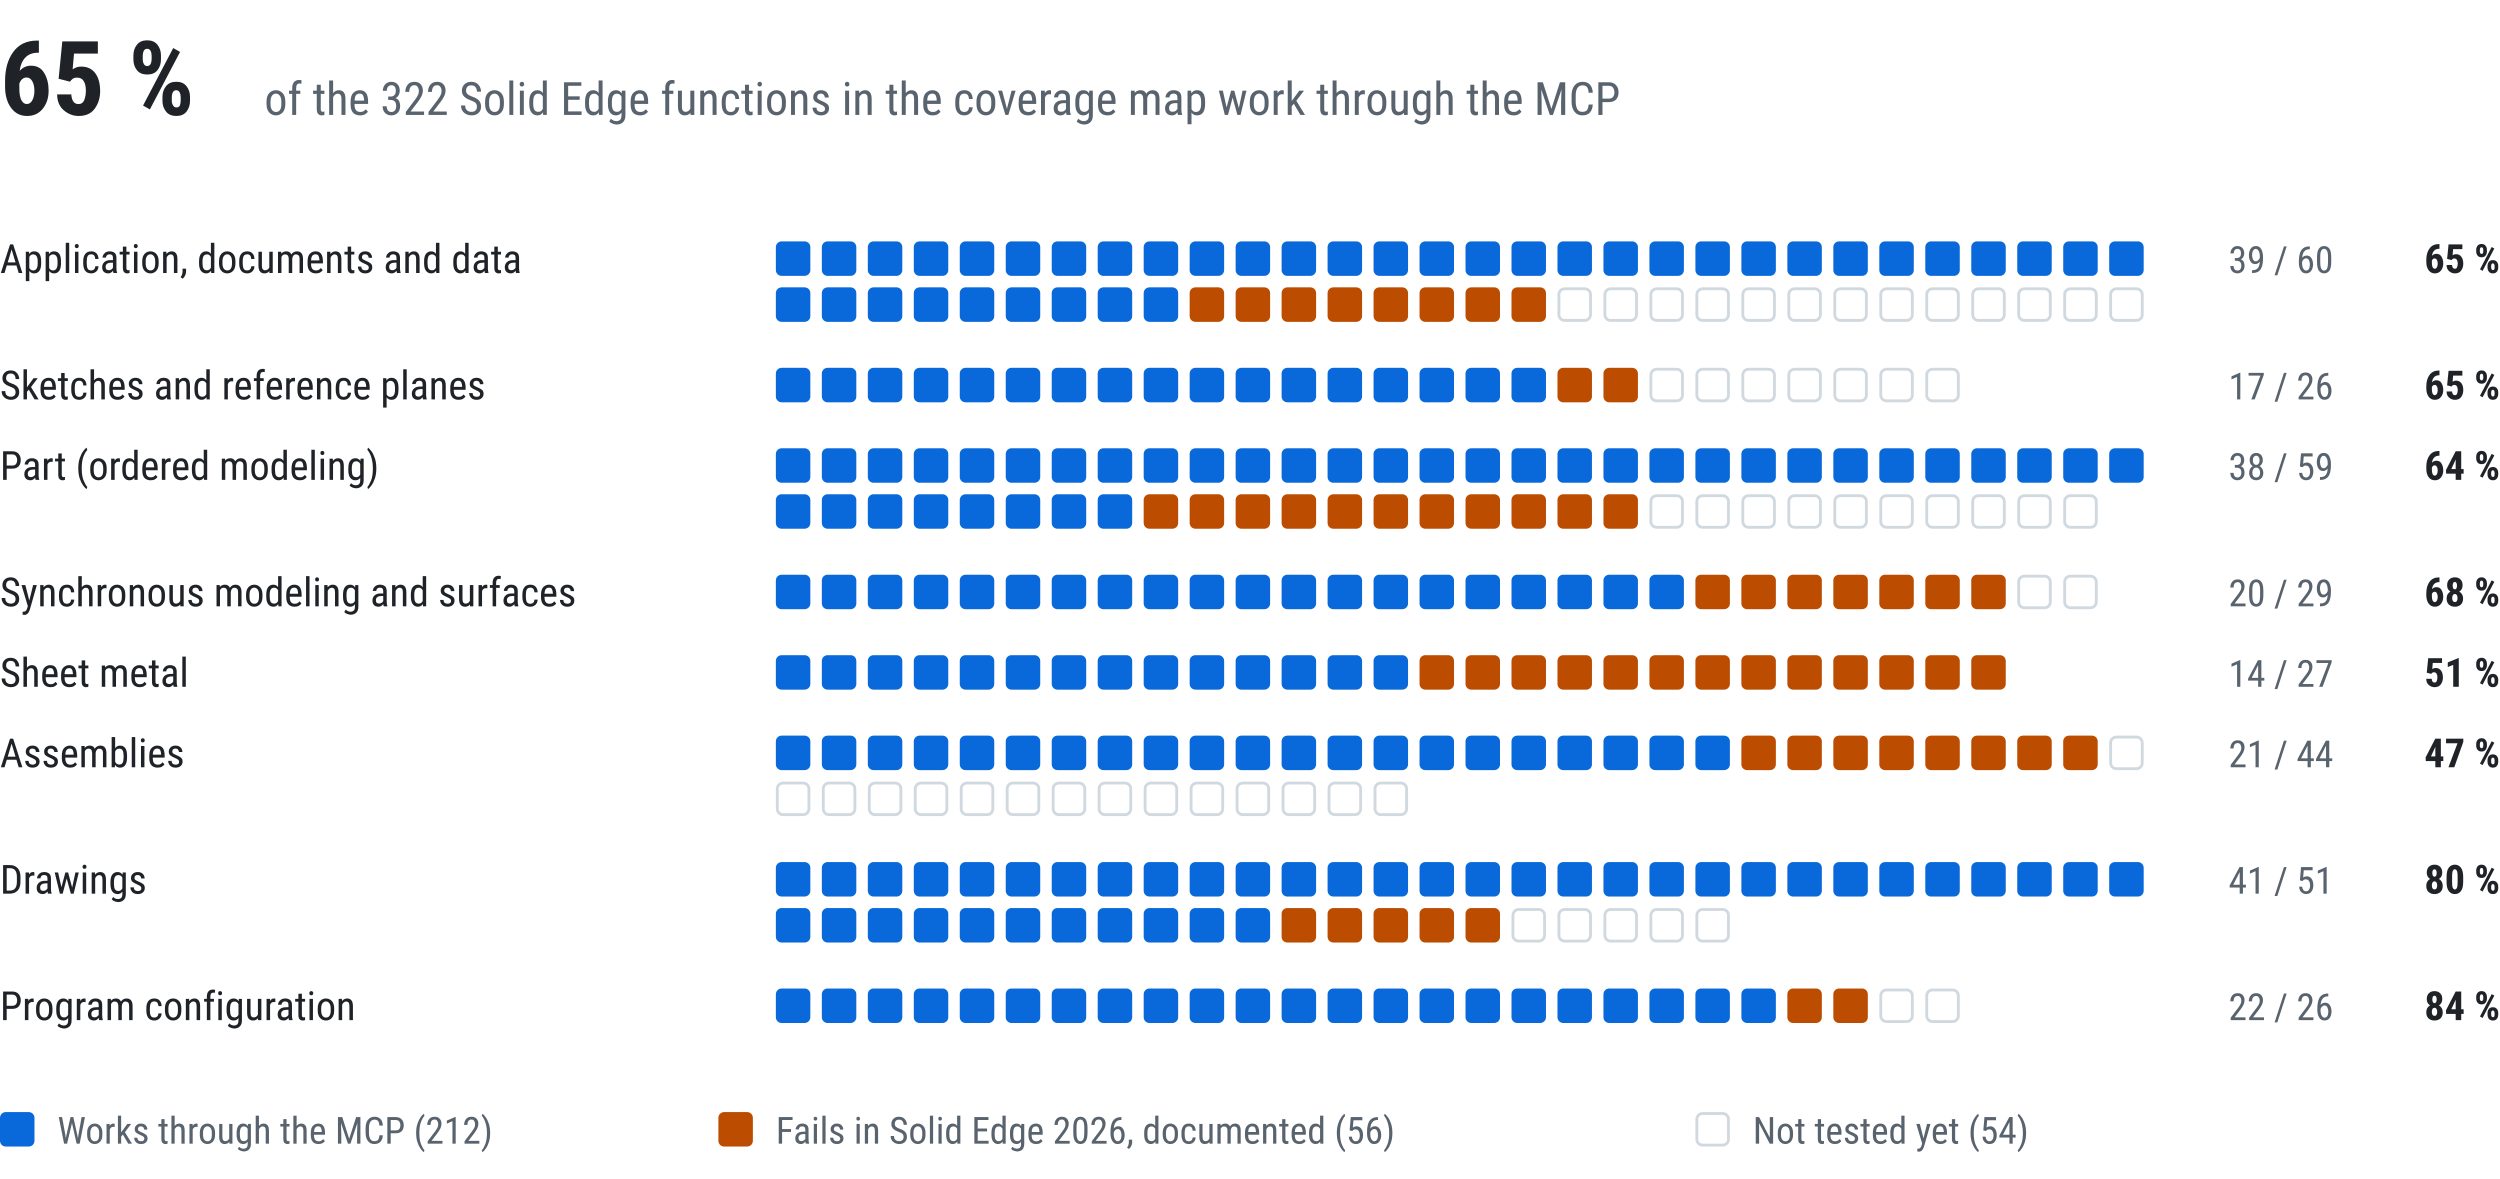
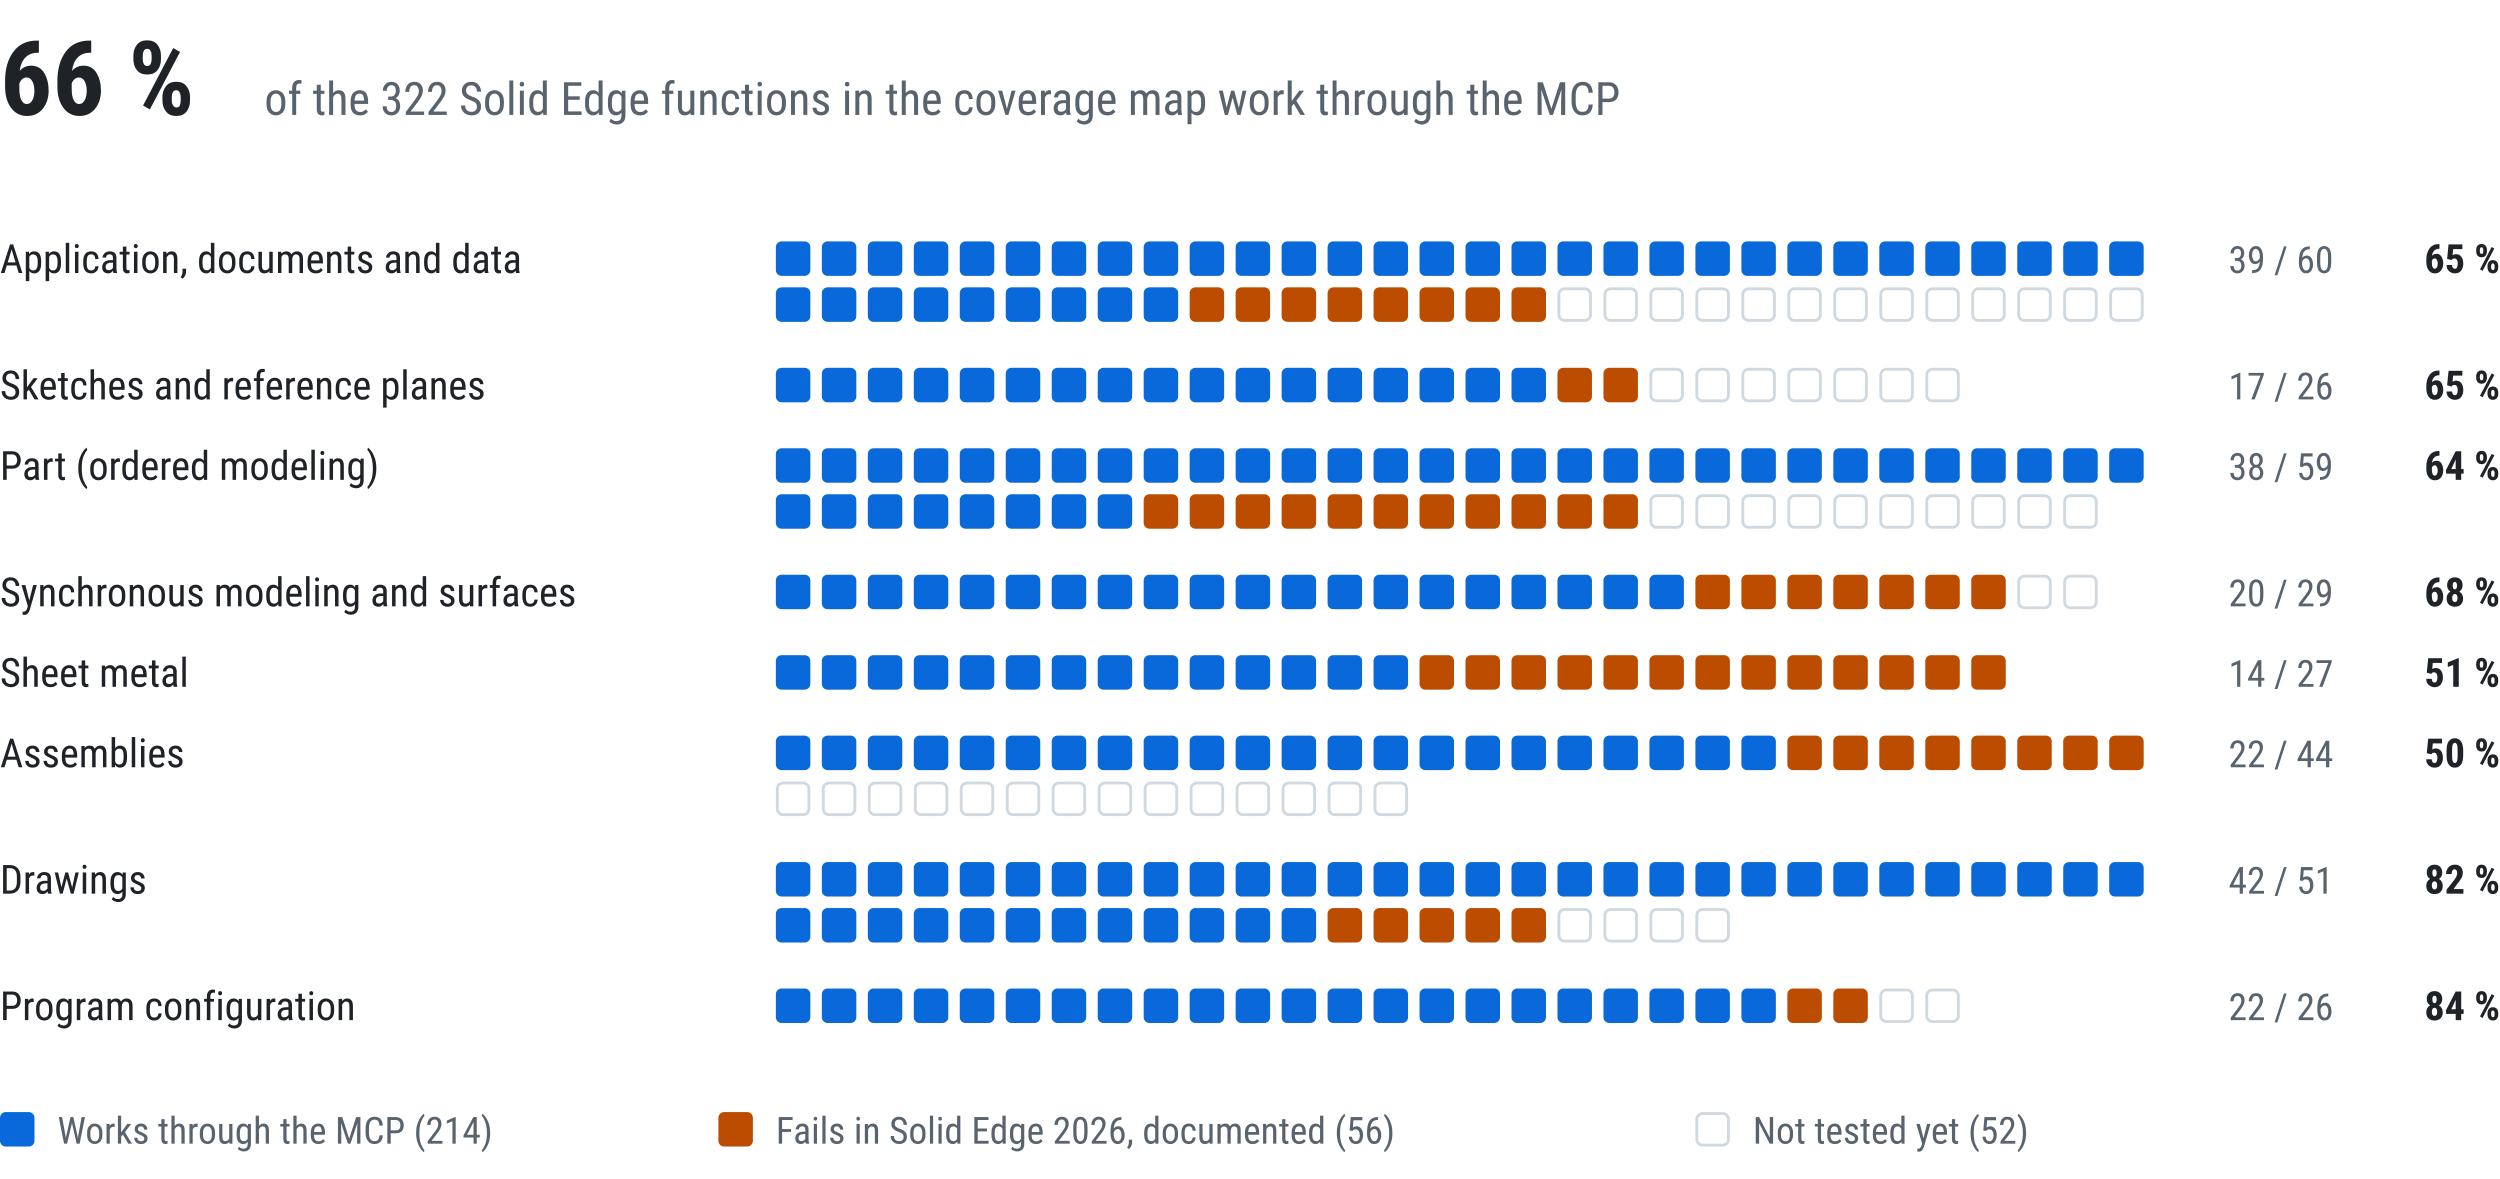
<svg xmlns="http://www.w3.org/2000/svg" width="870" height="410" viewBox="0 0 870 410" role="img" aria-labelledby="title desc">
  <g font-family="Bahnschrift, 'DIN Alternate', 'DIN 1451', D-DIN, Barlow, 'Roboto Condensed', 'Arial Narrow', sans-serif">
-     <text x="0" y="40" font-size="36" font-weight="600" fill="#1f2328">65 %</text>
+     <text x="0" y="40" font-size="36" font-weight="600" fill="#1f2328">66 %</text>
    <text x="92" y="40" font-size="16" fill="#59636e">of the 322 Solid Edge functions in the coverage map work through the MCP</text>
    <text x="0" y="95" font-size="14" fill="#1f2328">Application, documents and data</text>
    <rect x="270" y="84" width="12" height="12" rx="2" fill="#0969da" />
    <rect x="286" y="84" width="12" height="12" rx="2" fill="#0969da" />
    <rect x="302" y="84" width="12" height="12" rx="2" fill="#0969da" />
    <rect x="318" y="84" width="12" height="12" rx="2" fill="#0969da" />
    <rect x="334" y="84" width="12" height="12" rx="2" fill="#0969da" />
    <rect x="350" y="84" width="12" height="12" rx="2" fill="#0969da" />
    <rect x="366" y="84" width="12" height="12" rx="2" fill="#0969da" />
    <rect x="382" y="84" width="12" height="12" rx="2" fill="#0969da" />
    <rect x="398" y="84" width="12" height="12" rx="2" fill="#0969da" />
    <rect x="414" y="84" width="12" height="12" rx="2" fill="#0969da" />
    <rect x="430" y="84" width="12" height="12" rx="2" fill="#0969da" />
    <rect x="446" y="84" width="12" height="12" rx="2" fill="#0969da" />
    <rect x="462" y="84" width="12" height="12" rx="2" fill="#0969da" />
    <rect x="478" y="84" width="12" height="12" rx="2" fill="#0969da" />
    <rect x="494" y="84" width="12" height="12" rx="2" fill="#0969da" />
    <rect x="510" y="84" width="12" height="12" rx="2" fill="#0969da" />
    <rect x="526" y="84" width="12" height="12" rx="2" fill="#0969da" />
    <rect x="542" y="84" width="12" height="12" rx="2" fill="#0969da" />
    <rect x="558" y="84" width="12" height="12" rx="2" fill="#0969da" />
    <rect x="574" y="84" width="12" height="12" rx="2" fill="#0969da" />
    <rect x="590" y="84" width="12" height="12" rx="2" fill="#0969da" />
    <rect x="606" y="84" width="12" height="12" rx="2" fill="#0969da" />
    <rect x="622" y="84" width="12" height="12" rx="2" fill="#0969da" />
    <rect x="638" y="84" width="12" height="12" rx="2" fill="#0969da" />
    <rect x="654" y="84" width="12" height="12" rx="2" fill="#0969da" />
    <rect x="670" y="84" width="12" height="12" rx="2" fill="#0969da" />
    <rect x="686" y="84" width="12" height="12" rx="2" fill="#0969da" />
    <rect x="702" y="84" width="12" height="12" rx="2" fill="#0969da" />
    <rect x="718" y="84" width="12" height="12" rx="2" fill="#0969da" />
    <rect x="734" y="84" width="12" height="12" rx="2" fill="#0969da" />
    <rect x="270" y="100" width="12" height="12" rx="2" fill="#0969da" />
    <rect x="286" y="100" width="12" height="12" rx="2" fill="#0969da" />
    <rect x="302" y="100" width="12" height="12" rx="2" fill="#0969da" />
    <rect x="318" y="100" width="12" height="12" rx="2" fill="#0969da" />
    <rect x="334" y="100" width="12" height="12" rx="2" fill="#0969da" />
    <rect x="350" y="100" width="12" height="12" rx="2" fill="#0969da" />
    <rect x="366" y="100" width="12" height="12" rx="2" fill="#0969da" />
    <rect x="382" y="100" width="12" height="12" rx="2" fill="#0969da" />
    <rect x="398" y="100" width="12" height="12" rx="2" fill="#0969da" />
    <rect x="414" y="100" width="12" height="12" rx="2" fill="#bc4c00" />
    <rect x="430" y="100" width="12" height="12" rx="2" fill="#bc4c00" />
    <rect x="446" y="100" width="12" height="12" rx="2" fill="#bc4c00" />
    <rect x="462" y="100" width="12" height="12" rx="2" fill="#bc4c00" />
    <rect x="478" y="100" width="12" height="12" rx="2" fill="#bc4c00" />
    <rect x="494" y="100" width="12" height="12" rx="2" fill="#bc4c00" />
    <rect x="510" y="100" width="12" height="12" rx="2" fill="#bc4c00" />
    <rect x="526" y="100" width="12" height="12" rx="2" fill="#bc4c00" />
    <rect x="542.5" y="100.5" width="11" height="11" rx="2" fill="none" stroke="#d1d9e0" />
    <rect x="558.5" y="100.5" width="11" height="11" rx="2" fill="none" stroke="#d1d9e0" />
    <rect x="574.5" y="100.5" width="11" height="11" rx="2" fill="none" stroke="#d1d9e0" />
    <rect x="590.5" y="100.5" width="11" height="11" rx="2" fill="none" stroke="#d1d9e0" />
    <rect x="606.5" y="100.5" width="11" height="11" rx="2" fill="none" stroke="#d1d9e0" />
    <rect x="622.5" y="100.5" width="11" height="11" rx="2" fill="none" stroke="#d1d9e0" />
    <rect x="638.5" y="100.5" width="11" height="11" rx="2" fill="none" stroke="#d1d9e0" />
    <rect x="654.5" y="100.5" width="11" height="11" rx="2" fill="none" stroke="#d1d9e0" />
    <rect x="670.5" y="100.5" width="11" height="11" rx="2" fill="none" stroke="#d1d9e0" />
    <rect x="686.5" y="100.5" width="11" height="11" rx="2" fill="none" stroke="#d1d9e0" />
    <rect x="702.5" y="100.5" width="11" height="11" rx="2" fill="none" stroke="#d1d9e0" />
    <rect x="718.5" y="100.5" width="11" height="11" rx="2" fill="none" stroke="#d1d9e0" />
    <rect x="734.5" y="100.5" width="11" height="11" rx="2" fill="none" stroke="#d1d9e0" />
    <text x="812" y="95" font-size="13" text-anchor="end" fill="#59636e">39 / 60</text>
    <text x="870" y="95" font-size="14" font-weight="600" text-anchor="end" fill="#1f2328">65 %</text>
    <text x="0" y="139" font-size="14" fill="#1f2328">Sketches and reference planes</text>
    <rect x="270" y="128" width="12" height="12" rx="2" fill="#0969da" />
    <rect x="286" y="128" width="12" height="12" rx="2" fill="#0969da" />
    <rect x="302" y="128" width="12" height="12" rx="2" fill="#0969da" />
    <rect x="318" y="128" width="12" height="12" rx="2" fill="#0969da" />
    <rect x="334" y="128" width="12" height="12" rx="2" fill="#0969da" />
    <rect x="350" y="128" width="12" height="12" rx="2" fill="#0969da" />
    <rect x="366" y="128" width="12" height="12" rx="2" fill="#0969da" />
    <rect x="382" y="128" width="12" height="12" rx="2" fill="#0969da" />
    <rect x="398" y="128" width="12" height="12" rx="2" fill="#0969da" />
    <rect x="414" y="128" width="12" height="12" rx="2" fill="#0969da" />
    <rect x="430" y="128" width="12" height="12" rx="2" fill="#0969da" />
    <rect x="446" y="128" width="12" height="12" rx="2" fill="#0969da" />
    <rect x="462" y="128" width="12" height="12" rx="2" fill="#0969da" />
    <rect x="478" y="128" width="12" height="12" rx="2" fill="#0969da" />
    <rect x="494" y="128" width="12" height="12" rx="2" fill="#0969da" />
    <rect x="510" y="128" width="12" height="12" rx="2" fill="#0969da" />
    <rect x="526" y="128" width="12" height="12" rx="2" fill="#0969da" />
    <rect x="542" y="128" width="12" height="12" rx="2" fill="#bc4c00" />
    <rect x="558" y="128" width="12" height="12" rx="2" fill="#bc4c00" />
    <rect x="574.5" y="128.5" width="11" height="11" rx="2" fill="none" stroke="#d1d9e0" />
    <rect x="590.5" y="128.5" width="11" height="11" rx="2" fill="none" stroke="#d1d9e0" />
    <rect x="606.5" y="128.5" width="11" height="11" rx="2" fill="none" stroke="#d1d9e0" />
    <rect x="622.5" y="128.5" width="11" height="11" rx="2" fill="none" stroke="#d1d9e0" />
    <rect x="638.5" y="128.5" width="11" height="11" rx="2" fill="none" stroke="#d1d9e0" />
    <rect x="654.5" y="128.5" width="11" height="11" rx="2" fill="none" stroke="#d1d9e0" />
    <rect x="670.5" y="128.5" width="11" height="11" rx="2" fill="none" stroke="#d1d9e0" />
    <text x="812" y="139" font-size="13" text-anchor="end" fill="#59636e">17 / 26</text>
    <text x="870" y="139" font-size="14" font-weight="600" text-anchor="end" fill="#1f2328">65 %</text>
    <text x="0" y="167" font-size="14" fill="#1f2328">Part (ordered modeling)</text>
    <rect x="270" y="156" width="12" height="12" rx="2" fill="#0969da" />
    <rect x="286" y="156" width="12" height="12" rx="2" fill="#0969da" />
    <rect x="302" y="156" width="12" height="12" rx="2" fill="#0969da" />
    <rect x="318" y="156" width="12" height="12" rx="2" fill="#0969da" />
    <rect x="334" y="156" width="12" height="12" rx="2" fill="#0969da" />
    <rect x="350" y="156" width="12" height="12" rx="2" fill="#0969da" />
    <rect x="366" y="156" width="12" height="12" rx="2" fill="#0969da" />
    <rect x="382" y="156" width="12" height="12" rx="2" fill="#0969da" />
    <rect x="398" y="156" width="12" height="12" rx="2" fill="#0969da" />
    <rect x="414" y="156" width="12" height="12" rx="2" fill="#0969da" />
    <rect x="430" y="156" width="12" height="12" rx="2" fill="#0969da" />
    <rect x="446" y="156" width="12" height="12" rx="2" fill="#0969da" />
    <rect x="462" y="156" width="12" height="12" rx="2" fill="#0969da" />
    <rect x="478" y="156" width="12" height="12" rx="2" fill="#0969da" />
    <rect x="494" y="156" width="12" height="12" rx="2" fill="#0969da" />
    <rect x="510" y="156" width="12" height="12" rx="2" fill="#0969da" />
    <rect x="526" y="156" width="12" height="12" rx="2" fill="#0969da" />
    <rect x="542" y="156" width="12" height="12" rx="2" fill="#0969da" />
    <rect x="558" y="156" width="12" height="12" rx="2" fill="#0969da" />
    <rect x="574" y="156" width="12" height="12" rx="2" fill="#0969da" />
    <rect x="590" y="156" width="12" height="12" rx="2" fill="#0969da" />
    <rect x="606" y="156" width="12" height="12" rx="2" fill="#0969da" />
    <rect x="622" y="156" width="12" height="12" rx="2" fill="#0969da" />
    <rect x="638" y="156" width="12" height="12" rx="2" fill="#0969da" />
    <rect x="654" y="156" width="12" height="12" rx="2" fill="#0969da" />
    <rect x="670" y="156" width="12" height="12" rx="2" fill="#0969da" />
    <rect x="686" y="156" width="12" height="12" rx="2" fill="#0969da" />
    <rect x="702" y="156" width="12" height="12" rx="2" fill="#0969da" />
    <rect x="718" y="156" width="12" height="12" rx="2" fill="#0969da" />
    <rect x="734" y="156" width="12" height="12" rx="2" fill="#0969da" />
    <rect x="270" y="172" width="12" height="12" rx="2" fill="#0969da" />
    <rect x="286" y="172" width="12" height="12" rx="2" fill="#0969da" />
    <rect x="302" y="172" width="12" height="12" rx="2" fill="#0969da" />
    <rect x="318" y="172" width="12" height="12" rx="2" fill="#0969da" />
    <rect x="334" y="172" width="12" height="12" rx="2" fill="#0969da" />
    <rect x="350" y="172" width="12" height="12" rx="2" fill="#0969da" />
    <rect x="366" y="172" width="12" height="12" rx="2" fill="#0969da" />
    <rect x="382" y="172" width="12" height="12" rx="2" fill="#0969da" />
    <rect x="398" y="172" width="12" height="12" rx="2" fill="#bc4c00" />
    <rect x="414" y="172" width="12" height="12" rx="2" fill="#bc4c00" />
    <rect x="430" y="172" width="12" height="12" rx="2" fill="#bc4c00" />
    <rect x="446" y="172" width="12" height="12" rx="2" fill="#bc4c00" />
    <rect x="462" y="172" width="12" height="12" rx="2" fill="#bc4c00" />
    <rect x="478" y="172" width="12" height="12" rx="2" fill="#bc4c00" />
    <rect x="494" y="172" width="12" height="12" rx="2" fill="#bc4c00" />
    <rect x="510" y="172" width="12" height="12" rx="2" fill="#bc4c00" />
    <rect x="526" y="172" width="12" height="12" rx="2" fill="#bc4c00" />
    <rect x="542" y="172" width="12" height="12" rx="2" fill="#bc4c00" />
    <rect x="558" y="172" width="12" height="12" rx="2" fill="#bc4c00" />
    <rect x="574.5" y="172.5" width="11" height="11" rx="2" fill="none" stroke="#d1d9e0" />
    <rect x="590.5" y="172.5" width="11" height="11" rx="2" fill="none" stroke="#d1d9e0" />
    <rect x="606.5" y="172.5" width="11" height="11" rx="2" fill="none" stroke="#d1d9e0" />
    <rect x="622.5" y="172.5" width="11" height="11" rx="2" fill="none" stroke="#d1d9e0" />
    <rect x="638.5" y="172.5" width="11" height="11" rx="2" fill="none" stroke="#d1d9e0" />
    <rect x="654.5" y="172.5" width="11" height="11" rx="2" fill="none" stroke="#d1d9e0" />
    <rect x="670.5" y="172.5" width="11" height="11" rx="2" fill="none" stroke="#d1d9e0" />
    <rect x="686.5" y="172.5" width="11" height="11" rx="2" fill="none" stroke="#d1d9e0" />
    <rect x="702.5" y="172.5" width="11" height="11" rx="2" fill="none" stroke="#d1d9e0" />
    <rect x="718.5" y="172.5" width="11" height="11" rx="2" fill="none" stroke="#d1d9e0" />
    <text x="812" y="167" font-size="13" text-anchor="end" fill="#59636e">38 / 59</text>
    <text x="870" y="167" font-size="14" font-weight="600" text-anchor="end" fill="#1f2328">64 %</text>
    <text x="0" y="211" font-size="14" fill="#1f2328">Synchronous modeling and surfaces</text>
    <rect x="270" y="200" width="12" height="12" rx="2" fill="#0969da" />
    <rect x="286" y="200" width="12" height="12" rx="2" fill="#0969da" />
    <rect x="302" y="200" width="12" height="12" rx="2" fill="#0969da" />
    <rect x="318" y="200" width="12" height="12" rx="2" fill="#0969da" />
    <rect x="334" y="200" width="12" height="12" rx="2" fill="#0969da" />
    <rect x="350" y="200" width="12" height="12" rx="2" fill="#0969da" />
    <rect x="366" y="200" width="12" height="12" rx="2" fill="#0969da" />
    <rect x="382" y="200" width="12" height="12" rx="2" fill="#0969da" />
    <rect x="398" y="200" width="12" height="12" rx="2" fill="#0969da" />
    <rect x="414" y="200" width="12" height="12" rx="2" fill="#0969da" />
    <rect x="430" y="200" width="12" height="12" rx="2" fill="#0969da" />
    <rect x="446" y="200" width="12" height="12" rx="2" fill="#0969da" />
    <rect x="462" y="200" width="12" height="12" rx="2" fill="#0969da" />
    <rect x="478" y="200" width="12" height="12" rx="2" fill="#0969da" />
    <rect x="494" y="200" width="12" height="12" rx="2" fill="#0969da" />
    <rect x="510" y="200" width="12" height="12" rx="2" fill="#0969da" />
    <rect x="526" y="200" width="12" height="12" rx="2" fill="#0969da" />
    <rect x="542" y="200" width="12" height="12" rx="2" fill="#0969da" />
    <rect x="558" y="200" width="12" height="12" rx="2" fill="#0969da" />
    <rect x="574" y="200" width="12" height="12" rx="2" fill="#0969da" />
    <rect x="590" y="200" width="12" height="12" rx="2" fill="#bc4c00" />
    <rect x="606" y="200" width="12" height="12" rx="2" fill="#bc4c00" />
    <rect x="622" y="200" width="12" height="12" rx="2" fill="#bc4c00" />
    <rect x="638" y="200" width="12" height="12" rx="2" fill="#bc4c00" />
    <rect x="654" y="200" width="12" height="12" rx="2" fill="#bc4c00" />
    <rect x="670" y="200" width="12" height="12" rx="2" fill="#bc4c00" />
    <rect x="686" y="200" width="12" height="12" rx="2" fill="#bc4c00" />
    <rect x="702.5" y="200.5" width="11" height="11" rx="2" fill="none" stroke="#d1d9e0" />
    <rect x="718.5" y="200.5" width="11" height="11" rx="2" fill="none" stroke="#d1d9e0" />
    <text x="812" y="211" font-size="13" text-anchor="end" fill="#59636e">20 / 29</text>
    <text x="870" y="211" font-size="14" font-weight="600" text-anchor="end" fill="#1f2328">68 %</text>
    <text x="0" y="239" font-size="14" fill="#1f2328">Sheet metal</text>
    <rect x="270" y="228" width="12" height="12" rx="2" fill="#0969da" />
    <rect x="286" y="228" width="12" height="12" rx="2" fill="#0969da" />
    <rect x="302" y="228" width="12" height="12" rx="2" fill="#0969da" />
    <rect x="318" y="228" width="12" height="12" rx="2" fill="#0969da" />
    <rect x="334" y="228" width="12" height="12" rx="2" fill="#0969da" />
    <rect x="350" y="228" width="12" height="12" rx="2" fill="#0969da" />
    <rect x="366" y="228" width="12" height="12" rx="2" fill="#0969da" />
    <rect x="382" y="228" width="12" height="12" rx="2" fill="#0969da" />
    <rect x="398" y="228" width="12" height="12" rx="2" fill="#0969da" />
    <rect x="414" y="228" width="12" height="12" rx="2" fill="#0969da" />
    <rect x="430" y="228" width="12" height="12" rx="2" fill="#0969da" />
    <rect x="446" y="228" width="12" height="12" rx="2" fill="#0969da" />
    <rect x="462" y="228" width="12" height="12" rx="2" fill="#0969da" />
    <rect x="478" y="228" width="12" height="12" rx="2" fill="#0969da" />
    <rect x="494" y="228" width="12" height="12" rx="2" fill="#bc4c00" />
    <rect x="510" y="228" width="12" height="12" rx="2" fill="#bc4c00" />
    <rect x="526" y="228" width="12" height="12" rx="2" fill="#bc4c00" />
    <rect x="542" y="228" width="12" height="12" rx="2" fill="#bc4c00" />
    <rect x="558" y="228" width="12" height="12" rx="2" fill="#bc4c00" />
    <rect x="574" y="228" width="12" height="12" rx="2" fill="#bc4c00" />
    <rect x="590" y="228" width="12" height="12" rx="2" fill="#bc4c00" />
    <rect x="606" y="228" width="12" height="12" rx="2" fill="#bc4c00" />
    <rect x="622" y="228" width="12" height="12" rx="2" fill="#bc4c00" />
    <rect x="638" y="228" width="12" height="12" rx="2" fill="#bc4c00" />
    <rect x="654" y="228" width="12" height="12" rx="2" fill="#bc4c00" />
    <rect x="670" y="228" width="12" height="12" rx="2" fill="#bc4c00" />
    <rect x="686" y="228" width="12" height="12" rx="2" fill="#bc4c00" />
    <text x="812" y="239" font-size="13" text-anchor="end" fill="#59636e">14 / 27</text>
    <text x="870" y="239" font-size="14" font-weight="600" text-anchor="end" fill="#1f2328">51 %</text>
    <text x="0" y="267" font-size="14" fill="#1f2328">Assemblies</text>
    <rect x="270" y="256" width="12" height="12" rx="2" fill="#0969da" />
    <rect x="286" y="256" width="12" height="12" rx="2" fill="#0969da" />
    <rect x="302" y="256" width="12" height="12" rx="2" fill="#0969da" />
    <rect x="318" y="256" width="12" height="12" rx="2" fill="#0969da" />
    <rect x="334" y="256" width="12" height="12" rx="2" fill="#0969da" />
    <rect x="350" y="256" width="12" height="12" rx="2" fill="#0969da" />
    <rect x="366" y="256" width="12" height="12" rx="2" fill="#0969da" />
    <rect x="382" y="256" width="12" height="12" rx="2" fill="#0969da" />
    <rect x="398" y="256" width="12" height="12" rx="2" fill="#0969da" />
    <rect x="414" y="256" width="12" height="12" rx="2" fill="#0969da" />
    <rect x="430" y="256" width="12" height="12" rx="2" fill="#0969da" />
    <rect x="446" y="256" width="12" height="12" rx="2" fill="#0969da" />
    <rect x="462" y="256" width="12" height="12" rx="2" fill="#0969da" />
    <rect x="478" y="256" width="12" height="12" rx="2" fill="#0969da" />
    <rect x="494" y="256" width="12" height="12" rx="2" fill="#0969da" />
    <rect x="510" y="256" width="12" height="12" rx="2" fill="#0969da" />
    <rect x="526" y="256" width="12" height="12" rx="2" fill="#0969da" />
    <rect x="542" y="256" width="12" height="12" rx="2" fill="#0969da" />
    <rect x="558" y="256" width="12" height="12" rx="2" fill="#0969da" />
    <rect x="574" y="256" width="12" height="12" rx="2" fill="#0969da" />
    <rect x="590" y="256" width="12" height="12" rx="2" fill="#0969da" />
-     <rect x="606" y="256" width="12" height="12" rx="2" fill="#bc4c00" />
+     <rect x="606" y="256" width="12" height="12" rx="2" fill="#0969da" />
    <rect x="622" y="256" width="12" height="12" rx="2" fill="#bc4c00" />
    <rect x="638" y="256" width="12" height="12" rx="2" fill="#bc4c00" />
    <rect x="654" y="256" width="12" height="12" rx="2" fill="#bc4c00" />
    <rect x="670" y="256" width="12" height="12" rx="2" fill="#bc4c00" />
    <rect x="686" y="256" width="12" height="12" rx="2" fill="#bc4c00" />
    <rect x="702" y="256" width="12" height="12" rx="2" fill="#bc4c00" />
    <rect x="718" y="256" width="12" height="12" rx="2" fill="#bc4c00" />
-     <rect x="734.5" y="256.5" width="11" height="11" rx="2" fill="none" stroke="#d1d9e0" />
+     <rect x="734" y="256" width="12" height="12" rx="2" fill="#bc4c00" />
    <rect x="270.5" y="272.5" width="11" height="11" rx="2" fill="none" stroke="#d1d9e0" />
    <rect x="286.5" y="272.5" width="11" height="11" rx="2" fill="none" stroke="#d1d9e0" />
    <rect x="302.5" y="272.5" width="11" height="11" rx="2" fill="none" stroke="#d1d9e0" />
    <rect x="318.5" y="272.5" width="11" height="11" rx="2" fill="none" stroke="#d1d9e0" />
    <rect x="334.5" y="272.5" width="11" height="11" rx="2" fill="none" stroke="#d1d9e0" />
    <rect x="350.5" y="272.5" width="11" height="11" rx="2" fill="none" stroke="#d1d9e0" />
    <rect x="366.5" y="272.5" width="11" height="11" rx="2" fill="none" stroke="#d1d9e0" />
    <rect x="382.5" y="272.5" width="11" height="11" rx="2" fill="none" stroke="#d1d9e0" />
    <rect x="398.5" y="272.5" width="11" height="11" rx="2" fill="none" stroke="#d1d9e0" />
    <rect x="414.5" y="272.5" width="11" height="11" rx="2" fill="none" stroke="#d1d9e0" />
    <rect x="430.5" y="272.5" width="11" height="11" rx="2" fill="none" stroke="#d1d9e0" />
    <rect x="446.5" y="272.5" width="11" height="11" rx="2" fill="none" stroke="#d1d9e0" />
    <rect x="462.5" y="272.5" width="11" height="11" rx="2" fill="none" stroke="#d1d9e0" />
    <rect x="478.5" y="272.5" width="11" height="11" rx="2" fill="none" stroke="#d1d9e0" />
-     <text x="812" y="267" font-size="13" text-anchor="end" fill="#59636e">21 / 44</text>
-     <text x="870" y="267" font-size="14" font-weight="600" text-anchor="end" fill="#1f2328">47 %</text>
+     <text x="812" y="267" font-size="13" text-anchor="end" fill="#59636e">22 / 44</text>
+     <text x="870" y="267" font-size="14" font-weight="600" text-anchor="end" fill="#1f2328">50 %</text>
    <text x="0" y="311" font-size="14" fill="#1f2328">Drawings</text>
    <rect x="270" y="300" width="12" height="12" rx="2" fill="#0969da" />
    <rect x="286" y="300" width="12" height="12" rx="2" fill="#0969da" />
    <rect x="302" y="300" width="12" height="12" rx="2" fill="#0969da" />
    <rect x="318" y="300" width="12" height="12" rx="2" fill="#0969da" />
    <rect x="334" y="300" width="12" height="12" rx="2" fill="#0969da" />
    <rect x="350" y="300" width="12" height="12" rx="2" fill="#0969da" />
    <rect x="366" y="300" width="12" height="12" rx="2" fill="#0969da" />
    <rect x="382" y="300" width="12" height="12" rx="2" fill="#0969da" />
    <rect x="398" y="300" width="12" height="12" rx="2" fill="#0969da" />
    <rect x="414" y="300" width="12" height="12" rx="2" fill="#0969da" />
    <rect x="430" y="300" width="12" height="12" rx="2" fill="#0969da" />
    <rect x="446" y="300" width="12" height="12" rx="2" fill="#0969da" />
    <rect x="462" y="300" width="12" height="12" rx="2" fill="#0969da" />
    <rect x="478" y="300" width="12" height="12" rx="2" fill="#0969da" />
    <rect x="494" y="300" width="12" height="12" rx="2" fill="#0969da" />
    <rect x="510" y="300" width="12" height="12" rx="2" fill="#0969da" />
    <rect x="526" y="300" width="12" height="12" rx="2" fill="#0969da" />
    <rect x="542" y="300" width="12" height="12" rx="2" fill="#0969da" />
    <rect x="558" y="300" width="12" height="12" rx="2" fill="#0969da" />
    <rect x="574" y="300" width="12" height="12" rx="2" fill="#0969da" />
    <rect x="590" y="300" width="12" height="12" rx="2" fill="#0969da" />
    <rect x="606" y="300" width="12" height="12" rx="2" fill="#0969da" />
    <rect x="622" y="300" width="12" height="12" rx="2" fill="#0969da" />
    <rect x="638" y="300" width="12" height="12" rx="2" fill="#0969da" />
    <rect x="654" y="300" width="12" height="12" rx="2" fill="#0969da" />
    <rect x="670" y="300" width="12" height="12" rx="2" fill="#0969da" />
    <rect x="686" y="300" width="12" height="12" rx="2" fill="#0969da" />
    <rect x="702" y="300" width="12" height="12" rx="2" fill="#0969da" />
    <rect x="718" y="300" width="12" height="12" rx="2" fill="#0969da" />
    <rect x="734" y="300" width="12" height="12" rx="2" fill="#0969da" />
    <rect x="270" y="316" width="12" height="12" rx="2" fill="#0969da" />
    <rect x="286" y="316" width="12" height="12" rx="2" fill="#0969da" />
    <rect x="302" y="316" width="12" height="12" rx="2" fill="#0969da" />
    <rect x="318" y="316" width="12" height="12" rx="2" fill="#0969da" />
    <rect x="334" y="316" width="12" height="12" rx="2" fill="#0969da" />
    <rect x="350" y="316" width="12" height="12" rx="2" fill="#0969da" />
    <rect x="366" y="316" width="12" height="12" rx="2" fill="#0969da" />
    <rect x="382" y="316" width="12" height="12" rx="2" fill="#0969da" />
    <rect x="398" y="316" width="12" height="12" rx="2" fill="#0969da" />
    <rect x="414" y="316" width="12" height="12" rx="2" fill="#0969da" />
    <rect x="430" y="316" width="12" height="12" rx="2" fill="#0969da" />
-     <rect x="446" y="316" width="12" height="12" rx="2" fill="#bc4c00" />
+     <rect x="446" y="316" width="12" height="12" rx="2" fill="#0969da" />
    <rect x="462" y="316" width="12" height="12" rx="2" fill="#bc4c00" />
    <rect x="478" y="316" width="12" height="12" rx="2" fill="#bc4c00" />
    <rect x="494" y="316" width="12" height="12" rx="2" fill="#bc4c00" />
    <rect x="510" y="316" width="12" height="12" rx="2" fill="#bc4c00" />
-     <rect x="526.5" y="316.5" width="11" height="11" rx="2" fill="none" stroke="#d1d9e0" />
+     <rect x="526" y="316" width="12" height="12" rx="2" fill="#bc4c00" />
    <rect x="542.5" y="316.5" width="11" height="11" rx="2" fill="none" stroke="#d1d9e0" />
    <rect x="558.5" y="316.5" width="11" height="11" rx="2" fill="none" stroke="#d1d9e0" />
    <rect x="574.5" y="316.5" width="11" height="11" rx="2" fill="none" stroke="#d1d9e0" />
    <rect x="590.5" y="316.5" width="11" height="11" rx="2" fill="none" stroke="#d1d9e0" />
-     <text x="812" y="311" font-size="13" text-anchor="end" fill="#59636e">41 / 51</text>
-     <text x="870" y="311" font-size="14" font-weight="600" text-anchor="end" fill="#1f2328">80 %</text>
+     <text x="812" y="311" font-size="13" text-anchor="end" fill="#59636e">42 / 51</text>
+     <text x="870" y="311" font-size="14" font-weight="600" text-anchor="end" fill="#1f2328">82 %</text>
    <text x="0" y="355" font-size="14" fill="#1f2328">Program configuration</text>
    <rect x="270" y="344" width="12" height="12" rx="2" fill="#0969da" />
    <rect x="286" y="344" width="12" height="12" rx="2" fill="#0969da" />
    <rect x="302" y="344" width="12" height="12" rx="2" fill="#0969da" />
    <rect x="318" y="344" width="12" height="12" rx="2" fill="#0969da" />
    <rect x="334" y="344" width="12" height="12" rx="2" fill="#0969da" />
    <rect x="350" y="344" width="12" height="12" rx="2" fill="#0969da" />
    <rect x="366" y="344" width="12" height="12" rx="2" fill="#0969da" />
    <rect x="382" y="344" width="12" height="12" rx="2" fill="#0969da" />
    <rect x="398" y="344" width="12" height="12" rx="2" fill="#0969da" />
    <rect x="414" y="344" width="12" height="12" rx="2" fill="#0969da" />
    <rect x="430" y="344" width="12" height="12" rx="2" fill="#0969da" />
    <rect x="446" y="344" width="12" height="12" rx="2" fill="#0969da" />
    <rect x="462" y="344" width="12" height="12" rx="2" fill="#0969da" />
    <rect x="478" y="344" width="12" height="12" rx="2" fill="#0969da" />
    <rect x="494" y="344" width="12" height="12" rx="2" fill="#0969da" />
    <rect x="510" y="344" width="12" height="12" rx="2" fill="#0969da" />
    <rect x="526" y="344" width="12" height="12" rx="2" fill="#0969da" />
    <rect x="542" y="344" width="12" height="12" rx="2" fill="#0969da" />
    <rect x="558" y="344" width="12" height="12" rx="2" fill="#0969da" />
    <rect x="574" y="344" width="12" height="12" rx="2" fill="#0969da" />
    <rect x="590" y="344" width="12" height="12" rx="2" fill="#0969da" />
    <rect x="606" y="344" width="12" height="12" rx="2" fill="#0969da" />
    <rect x="622" y="344" width="12" height="12" rx="2" fill="#bc4c00" />
    <rect x="638" y="344" width="12" height="12" rx="2" fill="#bc4c00" />
    <rect x="654.5" y="344.5" width="11" height="11" rx="2" fill="none" stroke="#d1d9e0" />
    <rect x="670.5" y="344.5" width="11" height="11" rx="2" fill="none" stroke="#d1d9e0" />
    <text x="812" y="355" font-size="13" text-anchor="end" fill="#59636e">22 / 26</text>
    <text x="870" y="355" font-size="14" font-weight="600" text-anchor="end" fill="#1f2328">84 %</text>
    <rect x="0" y="387" width="12" height="12" rx="2" fill="#0969da" />
-     <text x="20" y="398" font-size="13" fill="#59636e">Works through the MCP (212)</text>
+     <text x="20" y="398" font-size="13" fill="#59636e">Works through the MCP (214)</text>
    <rect x="250" y="387" width="12" height="12" rx="2" fill="#bc4c00" />
    <text x="270" y="398" font-size="13" fill="#59636e">Fails in Solid Edge 2026, documented (56)</text>
    <rect x="590.5" y="387.5" width="11" height="11" rx="2" fill="none" stroke="#d1d9e0" />
-     <text x="610" y="398" font-size="13" fill="#59636e">Not tested yet (54)</text>
+     <text x="610" y="398" font-size="13" fill="#59636e">Not tested yet (52)</text>
  </g>
</svg>
